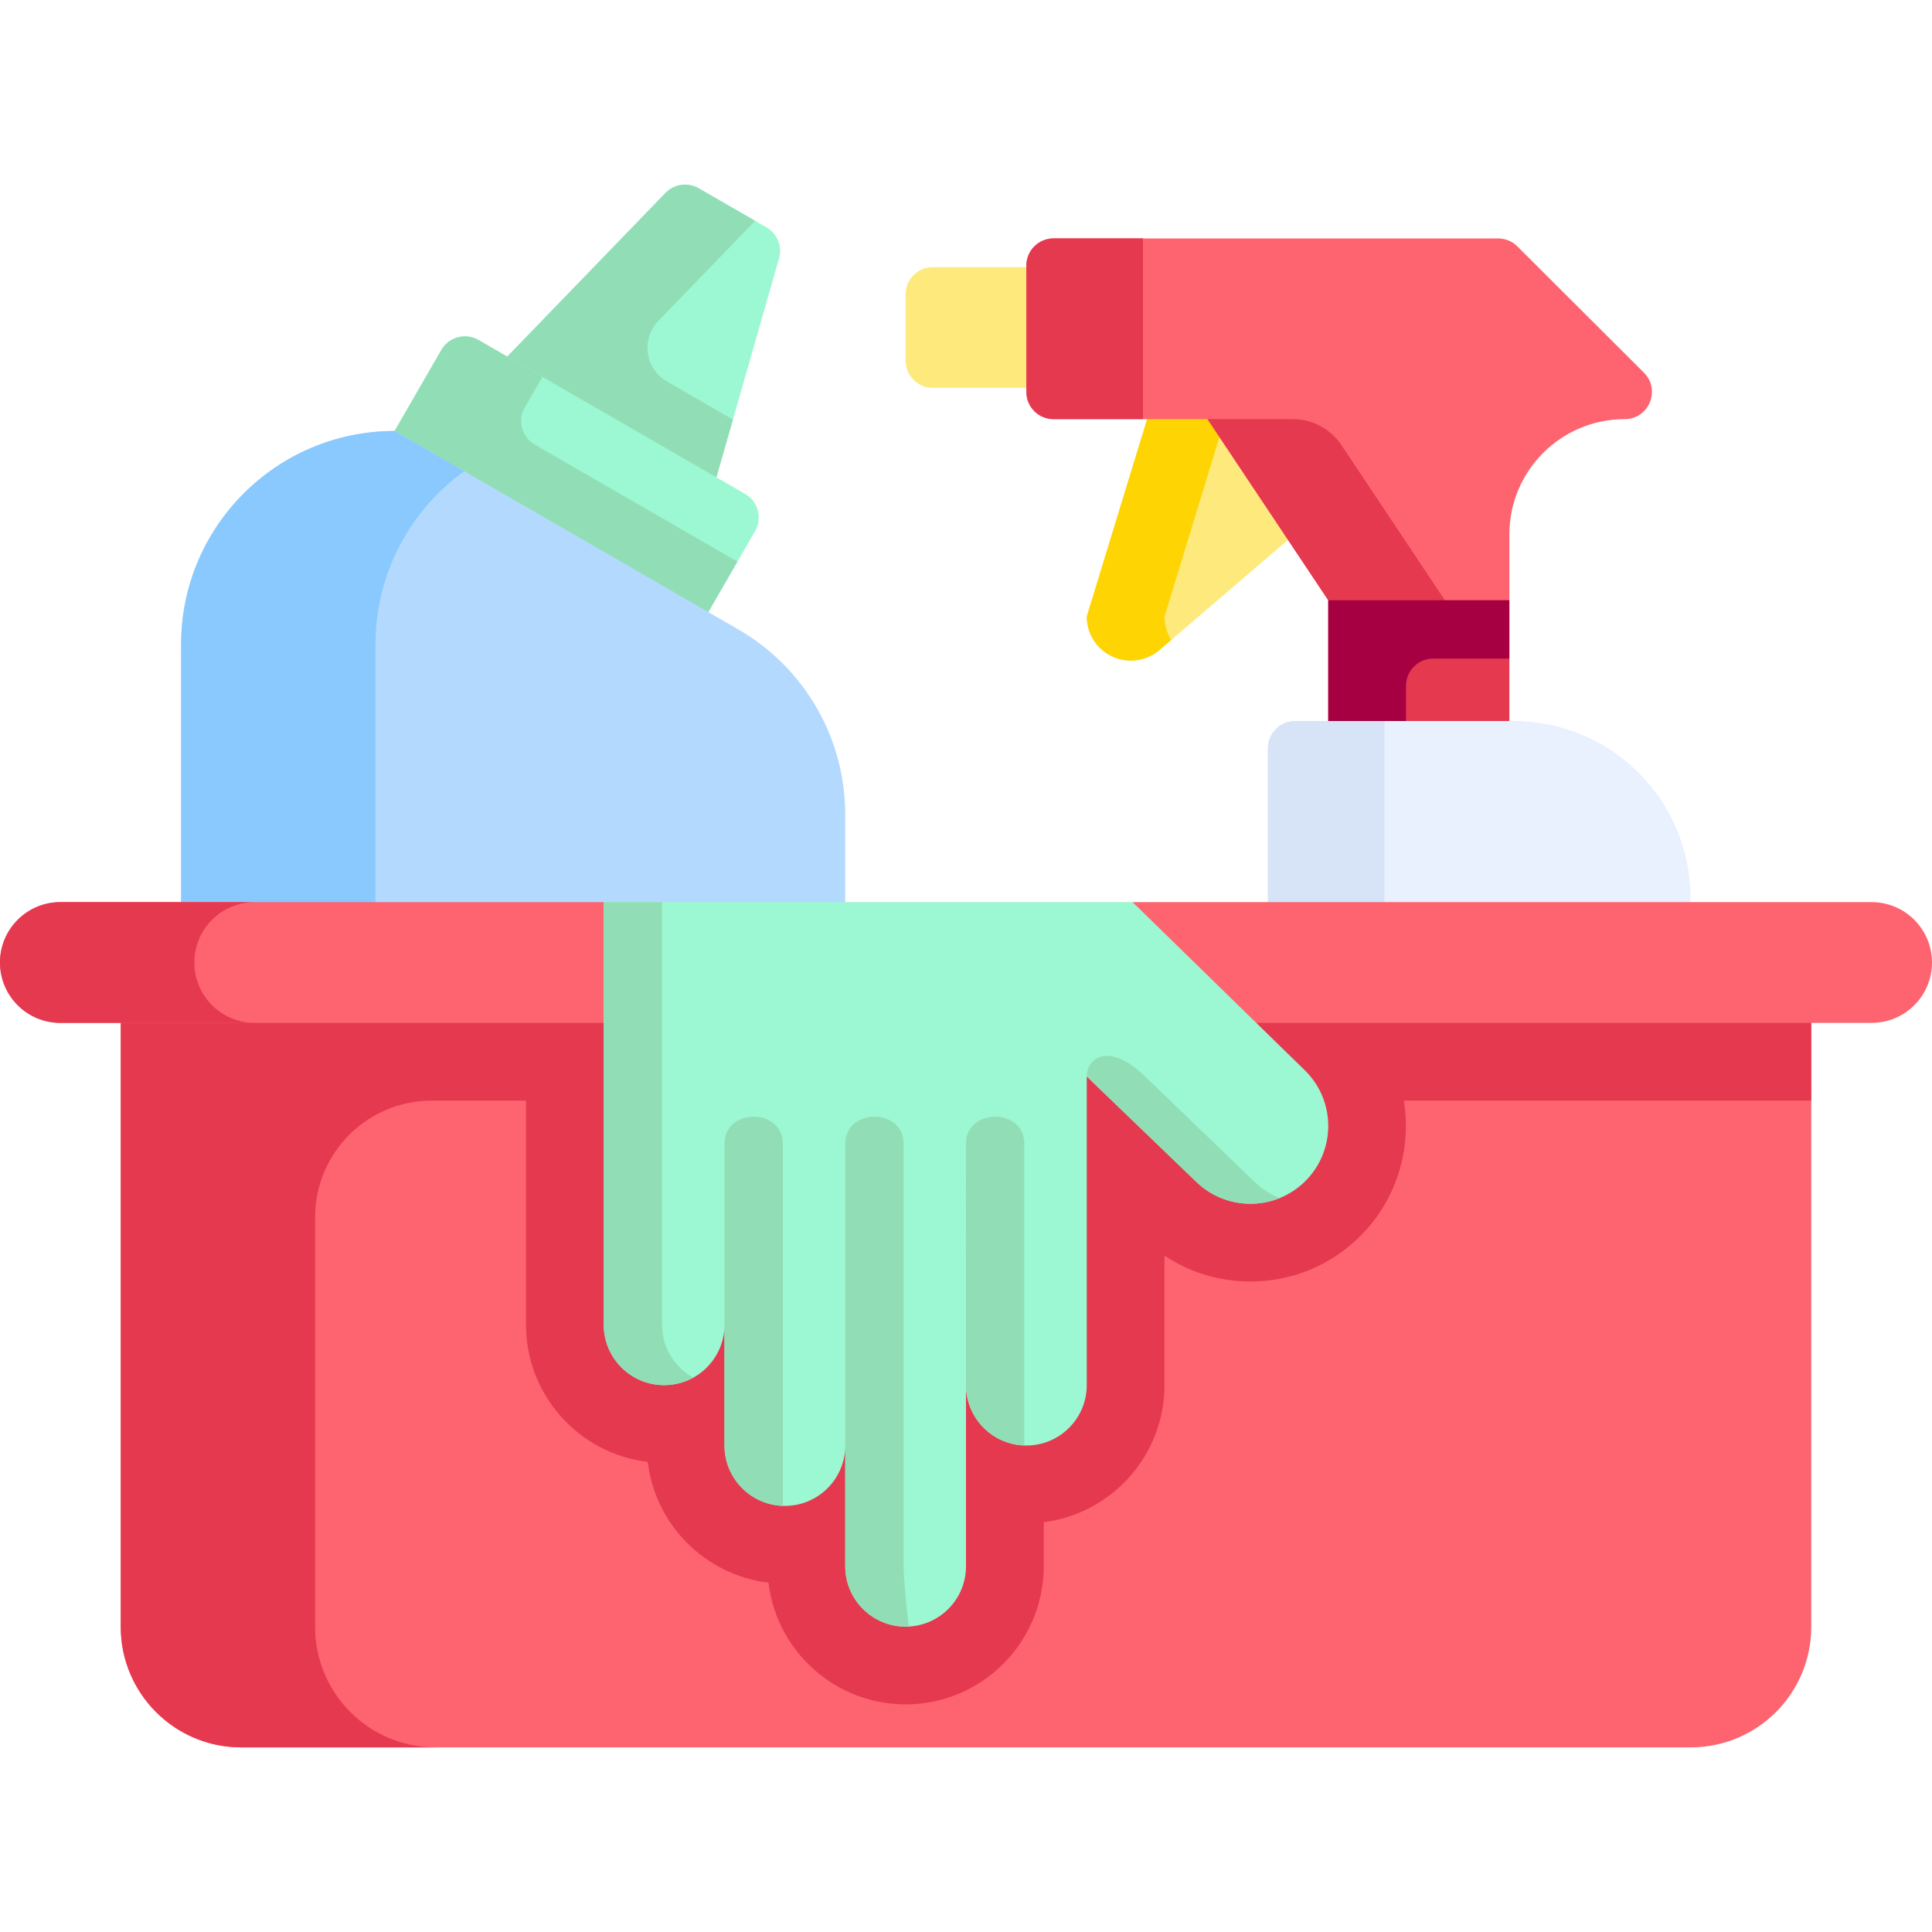
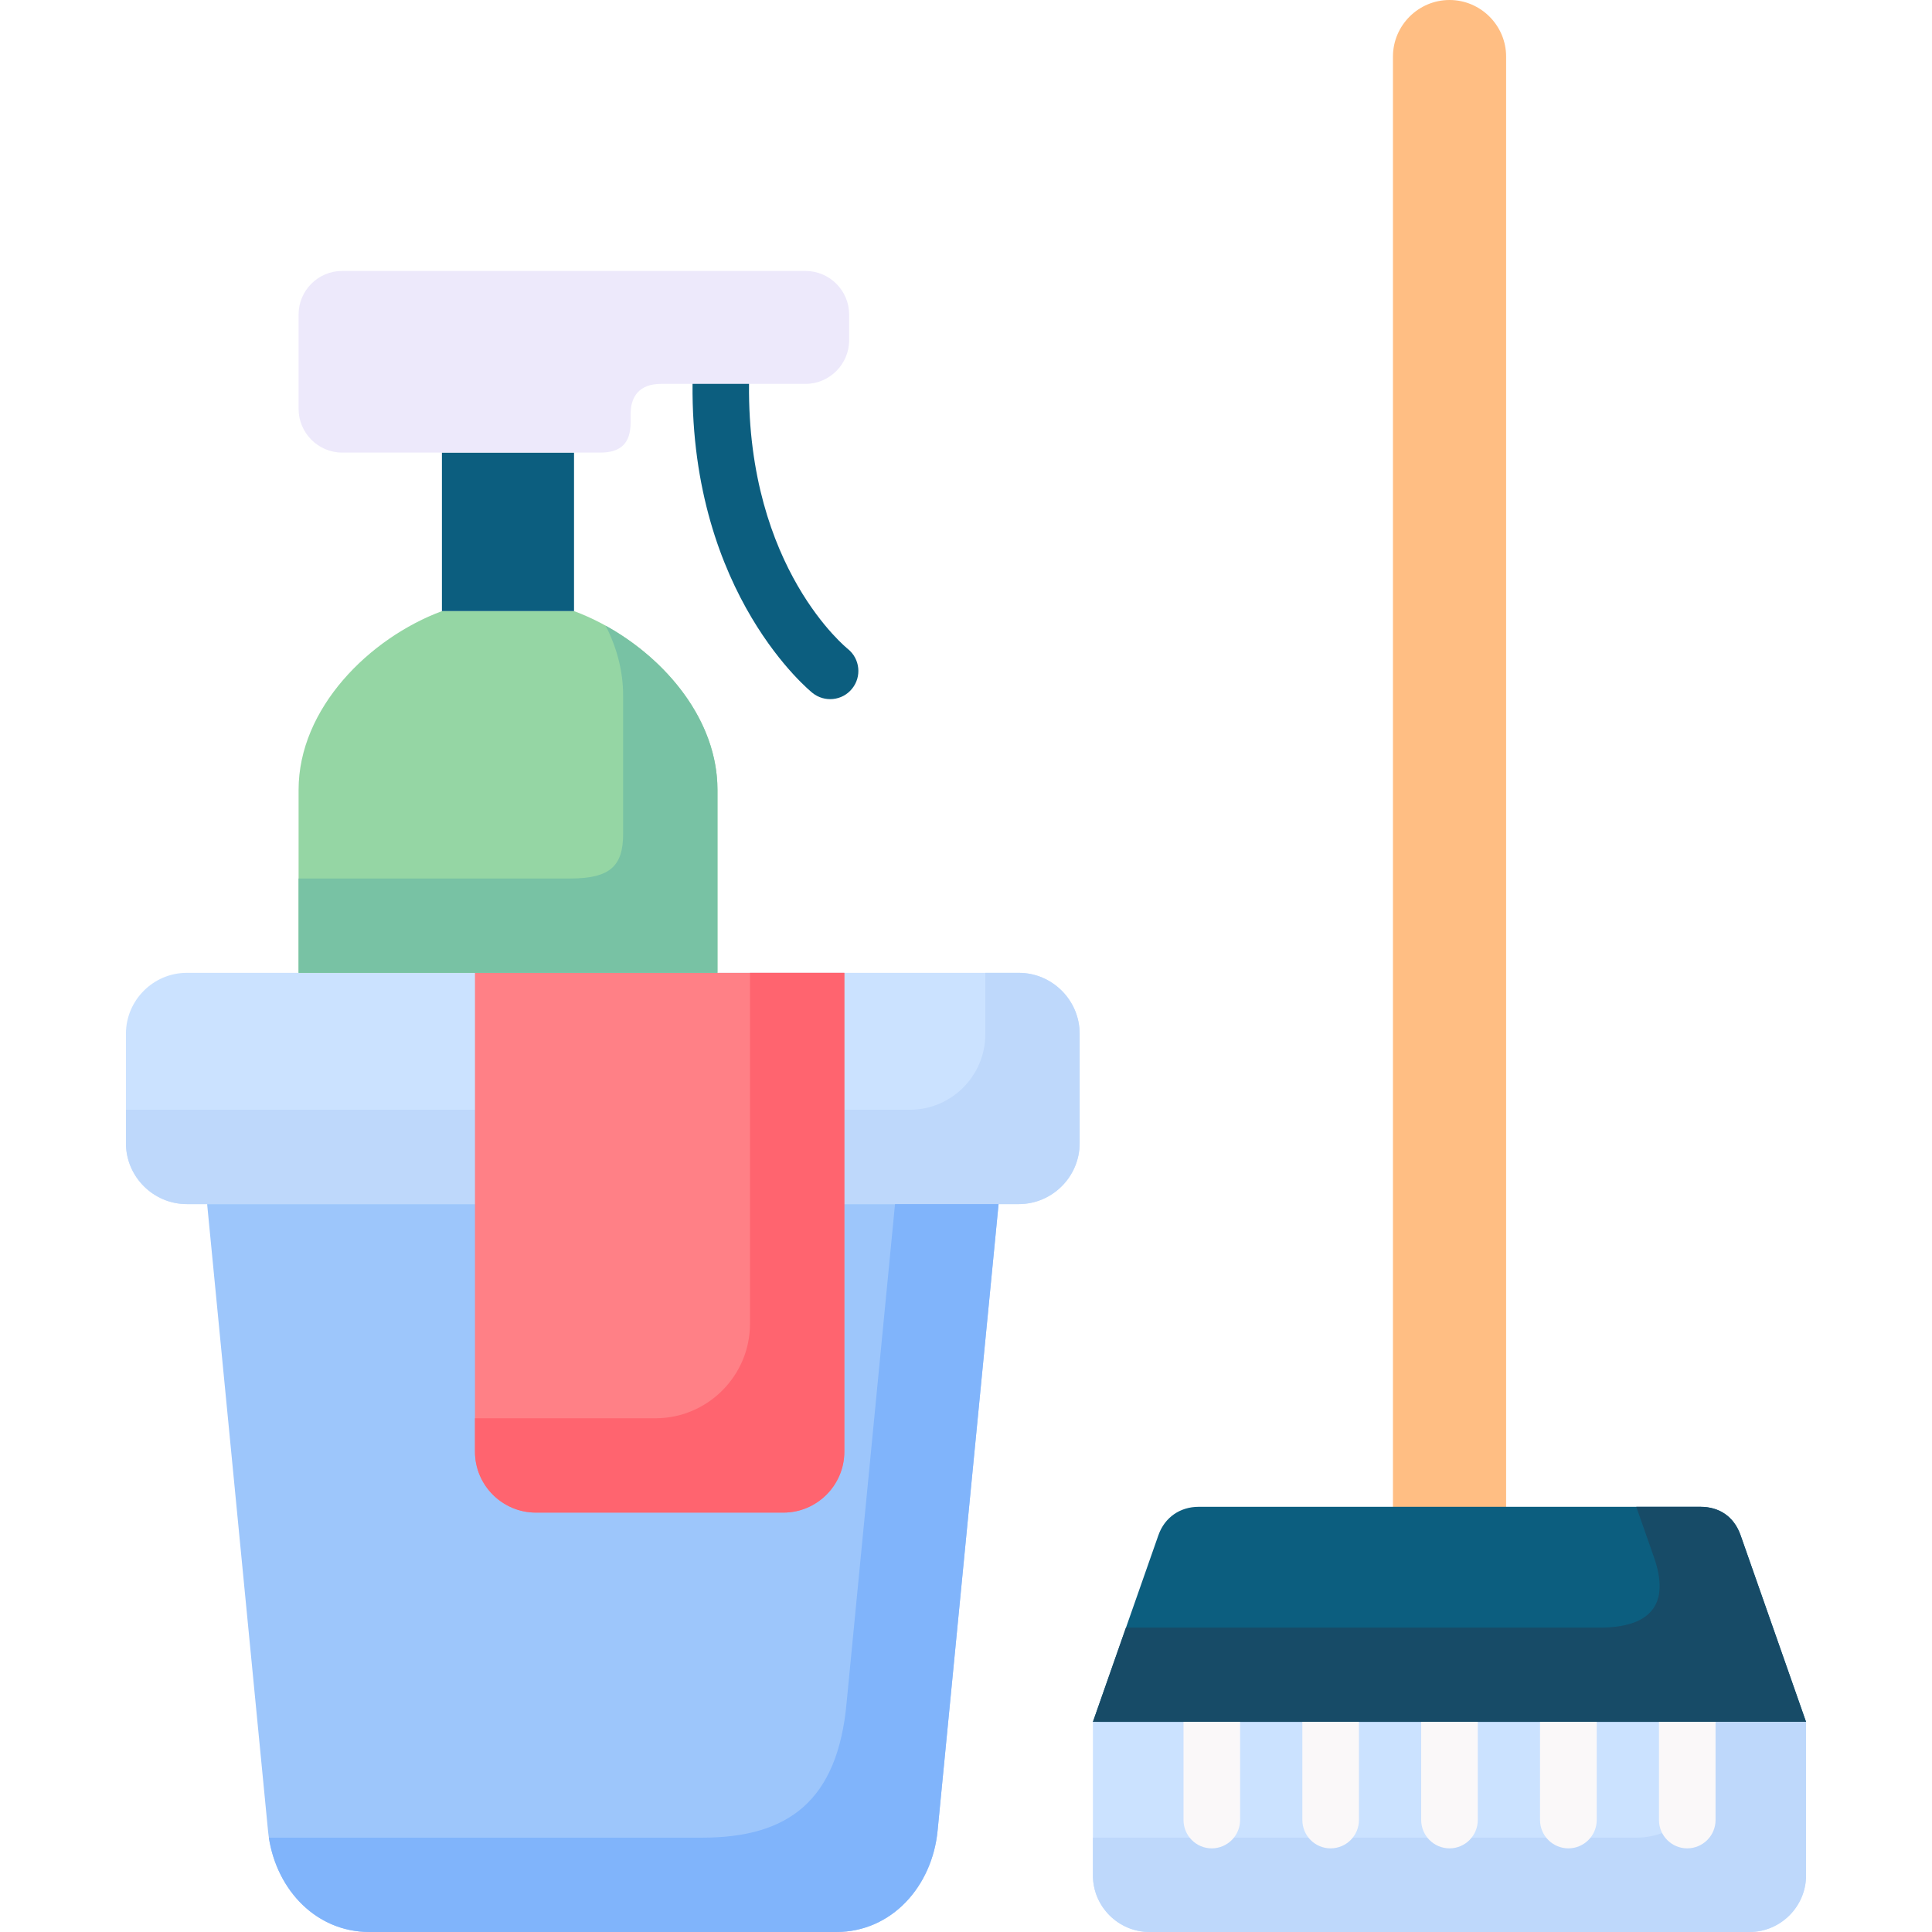
<svg xmlns="http://www.w3.org/2000/svg" id="Capa_1" enable-background="new 0 0 512 512" height="512" viewBox="0 0 512 512" width="512">
  <g>
-     <path d="m304 111.076-16 52.321c0 6.45 5.229 11.679 11.679 11.679 2.788 0 5.484-.997 7.601-2.812l34.053-29.188-11.031-42.302z" fill="#fee97d" />
-     <path d="m308.604 163.396 14.552-47.587 7.146-15.036-26.302 10.303-16 52.321c0 6.45 5.229 11.679 11.679 11.679 2.788 0 5.484-.997 7.601-2.812l3.107-2.663c-1.129-1.798-1.783-3.925-1.783-6.205z" fill="#fed402" />
-     <path d="m282.302 102.788h-35.091c-3.983 0-7.211-3.229-7.211-7.211v-17.577c0-3.983 3.229-7.211 7.211-7.211h35.091z" fill="#fee97d" />
-     <path d="m430.563 111.076c-16.88 0-30.563 13.684-30.563 30.563v17.437l-27.415 10.302-20.585-10.302-32-48h-40.789c-3.983 0-7.211-3.229-7.211-7.211v-33.473c0-3.983 3.229-7.211 7.211-7.211h117.806c1.91 0 3.742.758 5.094 2.107l33.546 33.473c4.551 4.539 1.335 12.315-5.094 12.315z" fill="#fe646f" />
-     <g fill="#e53950">
-       <path d="m320 111.076 32 48 20.585 10.302 10.321-10.302-27.413-41.119c-2.866-4.299-7.691-6.881-12.858-6.881z" />
-       <path d="m272 70.392v33.473c0 3.983 3.229 7.211 7.211 7.211h23.694v-47.896h-23.694c-3.982 0-7.211 3.229-7.211 7.212z" />
+     <g clip-rule="evenodd" fill-rule="evenodd">
+       <path d="m384.142 0c8.249 0 14.996 6.746 14.996 14.995v389.315h-29.991v-389.315c0-8.249 6.747-14.995 14.995-14.995z" fill="#ffbe83" />
+       <path d="m317.641 399.322h133.003c4.848 0 8.845 2.466 10.63 7.54l17.349 49.465-94.111 7.739-94.878-7.739 17.35-49.465c1.67-4.791 5.809-7.54 10.657-7.54z" fill="#0c5e7f" />
+       <path d="m433.635 399.322h17.009c4.848 0 8.845 2.466 10.63 7.54l17.349 49.465h-188.99l8.76-25.002h125.633c13.238 0 18.71-6.038 14.287-18.652z" fill="#174b67" />
+       <path d="m478.622 456.327v40.678c0 8.249-6.747 14.995-14.995 14.995h-158.998c-8.248 0-14.996-6.746-14.996-14.995v-40.678z" fill="#cbe2ff" />
+       <path d="m478.622 456.327v40.678c0 8.249-6.747 14.995-14.995 14.995h-158.998c-8.248 0-14.996-6.746-14.996-14.995v-10.007h144.002c11 0 19.985-8.986 19.985-19.984v-10.687z" fill="#bed8fb" />
+       <path d="m190.136 257.814v-48.501c0-21.657-18.794-40.224-38.013-47.368h-34.98c-19.219 7.144-38.013 25.739-38.013 47.368v48.501l55.021 11.991z" fill="#95d6a4" />
+       <path d="m264.632 319.1-16.158 166.027c-1.417 14.713-12.104 26.873-26.872 26.873h-123.678c-14.797 0-25.456-12.16-26.901-26.873l-16.129-166.027 100.745-9.497z" fill="#9dc6fb" />
+       <path d="m49.508 257.814h220.481c8.872 0 16.129 7.257 16.129 16.129v29.027c0 8.872-7.257 16.129-16.129 16.129h-220.481c-8.873 0-16.13-7.257-16.13-16.129v-29.027c0-8.872 7.257-16.129 16.13-16.129z" fill="#cbe2ff" />
+       <path d="m261.116 257.814h8.873c8.872 0 16.129 7.257 16.129 16.129v29.027c0 8.872-7.257 16.129-16.129 16.129h-220.481c-8.873 0-16.13-7.257-16.13-16.129v-8.873h207.754c10.999 0 19.984-8.986 19.984-19.985z" fill="#bed8fb" />
+       <path d="m264.632 319.1-16.158 166.027c-1.417 14.713-12.104 26.873-26.872 26.873h-123.678c-14.145 0-24.549-11.14-26.675-25.002h114.89c22.876 0 35.944-9.865 38.241-36l12.812-131.898z" fill="#80b4fb" />
+       <path d="m223.756 257.814v126.909c0 8.873-7.258 16.129-16.13 16.129h-65.623c-8.873 0-16.129-7.256-16.129-16.129v-126.909z" fill="#ff8086" />
+       <path d="m223.756 257.814v126.909c0 8.873-7.258 16.129-16.13 16.129h-65.623c-8.873 0-16.129-7.256-16.129-16.129v-8.873h47.878c13.748 0 25.002-11.253 25.002-25.001v-93.035z" fill="#ff646f" />
+       <path d="m190.136 257.814v-48.501c0-18.454-13.663-34.669-29.622-43.484 2.92 5.727 4.621 11.962 4.621 18.482v36.709c0 8.532-3.516 11.792-14.004 11.792h-72.001v25.002z" fill="#78c2a4" />
+       <path d="m117.114 119.935h35.009v42.01h-35.009z" fill="#0c5e7f" />
    </g>
-     <path d="m352 159.076h48v42.302h-48z" fill="#e53950" />
-     <path d="m379.815 174.528h20.185v-15.453h-48v42.302h20.604v-19.637c0-3.983 3.228-7.212 7.211-7.212z" fill="#a60042" />
-     <path d="m336 198.287v51.091h90.496l21.504-10.302v-1.111c0-25.896-20.993-46.889-46.889-46.889h-57.9c-3.982 0-7.211 3.228-7.211 7.211z" fill="#e9f1ff" />
-     <path d="m336 198.287v51.091h30.906v-58.302h-23.694c-3.983 0-7.212 3.228-7.212 7.211z" fill="#d7e4f7" />
-     <path d="m189.852 126.501-22.641 3.178-33.763-19.493.979-15.684 41.943-43.378c2.3-2.379 5.924-2.887 8.79-1.233l17.961 10.37c2.866 1.655 4.238 5.047 3.328 8.229z" fill="#9cf8d2" />
-     <path d="m174.504 85.016 25.613-26.489-14.958-8.636c-2.866-1.655-6.49-1.146-8.79 1.232l-41.943 43.378-.979 15.684 33.763 19.493 22.641-3.178 4.381-15.314-17.474-10.089c-5.803-3.35-6.913-11.263-2.254-16.081z" fill="#91deb6" />
-     <path d="m187.709 162.214-24.526 2.09-50.459-29.133-8.153-20.957 12.394-21.468c1.991-3.449 6.402-4.631 9.851-2.64l70.648 40.789c3.449 1.991 4.631 6.402 2.64 9.851z" fill="#9cf8d2" />
-     <path d="m139.082 107.969 4.668-8.085-16.934-9.777c-3.449-1.991-7.859-.81-9.851 2.64l-12.394 21.468 8.154 20.957 50.459 29.133 24.526-2.09 7.726-13.383-53.714-31.012c-3.45-1.992-4.632-6.402-2.64-9.851z" fill="#91deb6" />
-     <path d="m104.57 114.214 91.139 52.62c17.504 10.106 28.287 28.783 28.287 48.994v33.549h-176v-78.589c0-31.245 25.329-56.574 56.574-56.574z" fill="#b3dafe" />
-     <path d="m123.026 124.869-18.455-10.656c-31.245 0-56.574 25.329-56.574 56.574v78.589h51.509v-78.589c-.001-18.905 9.273-35.644 23.52-45.918z" fill="#8ac9fe" />
-     <path d="m480 260.774h-448v170.366c0 17.638 14.298 31.936 31.936 31.936h384.128c17.638 0 31.936-14.298 31.936-31.936z" fill="#fe646f" />
-     <path d="m171.653 387.423c1.987 16.715 15.284 30.013 31.999 32 2.157 18.142 17.635 32.256 36.347 32.256 20.183 0 36.604-16.42 36.604-36.603v-11.685c18.019-2.27 32-17.691 32-36.316v-34.304c6.693 4.453 14.548 6.844 22.771 6.844 11.012 0 21.365-4.289 29.154-12.076 15.474-15.474 16.052-40.291 1.734-56.463h-222.866v80c0 18.712 14.115 34.19 32.257 36.347z" fill="#e53950" />
-     <path d="m480 291.679v-30.906h-448v170.367c0 17.638 14.298 31.936 31.936 31.936h51.509c-17.638 0-31.936-14.298-31.936-31.936v-108.555c0-17.069 13.837-30.906 30.906-30.906z" fill="#e53950" />
-     <path d="m496 271.076h-480c-8.837 0-16-7.163-16-16 0-8.837 7.163-16 16-16h144l15.453 10.302h110.423l14.272-10.302h195.852c8.837 0 16 7.163 16 16 0 8.836-7.163 16-16 16z" fill="#fe646f" />
-     <path d="m51.509 255.076c0-8.837 7.164-16 16-16h-51.509c-8.836 0-16 7.163-16 16s7.164 16 16 16h51.509c-8.836 0-16-7.164-16-16z" fill="#e53950" />
-     <path d="m345.959 283.802-45.812-44.726h-140.147v112c0 8.837 7.163 16 16 16s16-7.163 16-16v-16 48c0 8.837 7.163 16 16 16s16-7.163 16-16v-16 48c0 8.837 7.163 16 16 16s16-7.163 16-16v-64 16c0 8.837 7.163 16 16 16s16-7.163 16-16v-81.81l28.791 27.705c8.055 8.055 21.114 8.055 29.168 0 8.055-8.056 8.055-21.115 0-29.169z" fill="#9cf8d2" />
-     <g fill="#91deb6">
-       <path d="m332.244 312.97-28.791-27.705c-9.508-9.21-15.453-5-15.453 0l28.791 27.705c6.031 6.031 14.867 7.546 22.307 4.546.001 0 .002-.001.003-.001-2.495-1.007-4.834-2.522-6.857-4.545z" />
-       <path d="m175.453 351.076v-112h-15.453v112c0 8.837 7.164 16 16 16 2.802 0 5.436-.721 7.726-1.986-4.932-2.726-8.273-7.98-8.273-14.014z" />
-       <path d="m192 351.076v-16 16.006z" />
-       <path d="m192 303.076v32 16 .007 31.993c0 8.653 6.87 15.702 15.453 15.99v-95.99c0-9.594-15.453-9.465-15.453 0z" />
-       <path d="m192 335.076v16.01z" />
-       <path d="m239.453 303.076c0-9.593-15.453-9.465-15.453 0v112.008c.004 8.833 7.166 15.992 16 15.992.281 0 .561-.007.839-.022-.891-7.207-1.386-13.655-1.386-15.978z" />
-       <path d="m255.99 303.076.01 48v16c0 8.65 6.865 15.697 15.443 15.99v-79.99c0-9.594-15.453-9.465-15.453 0z" />
-     </g>
+     <path d="m224.72 172.008c3.203 2.608 3.686 7.313 1.077 10.517-2.579 3.203-7.314 3.685-10.518 1.077-.085-.085-32.258-25.71-31.748-81.922.057-4.139 3.43-7.455 7.54-7.427 4.139.028 7.455 3.401 7.427 7.54-.481 48.983 26.137 70.13 26.222 70.215z" fill="#0c5e7f" />
+     <path clip-rule="evenodd" d="m90.667 71.802h122.798c6.35 0 11.566 5.188 11.566 11.537v6.831c0 6.35-5.217 11.566-11.566 11.566h-38.324c-5.641 0-8.021 3.288-8.021 7.994v2.211c0 5.386-2.467 7.994-7.994 7.994h-68.459c-6.35 0-11.537-5.216-11.537-11.565v-25.03c0-6.35 5.187-11.538 11.537-11.538z" fill="#ede9fb" fill-rule="evenodd" />
+     <path d="m328.639 456.327v25.994c0 4.139-3.373 7.512-7.512 7.512s-7.483-3.373-7.483-7.512v-25.994zm126.002 0v25.994c0 4.139-3.373 7.512-7.512 7.512s-7.484-3.373-7.484-7.512v-25.994zm-31.494 0v25.994c0 4.139-3.373 7.512-7.512 7.512s-7.512-3.373-7.512-7.512v-25.994zm-31.521 0v25.994c0 4.139-3.346 7.512-7.484 7.512s-7.512-3.373-7.512-7.512v-25.994zm-31.494 0v25.994c0 4.139-3.345 7.512-7.512 7.512-4.139 0-7.483-3.373-7.483-7.512v-25.994z" fill="#faf8f9" />
  </g>
</svg>
